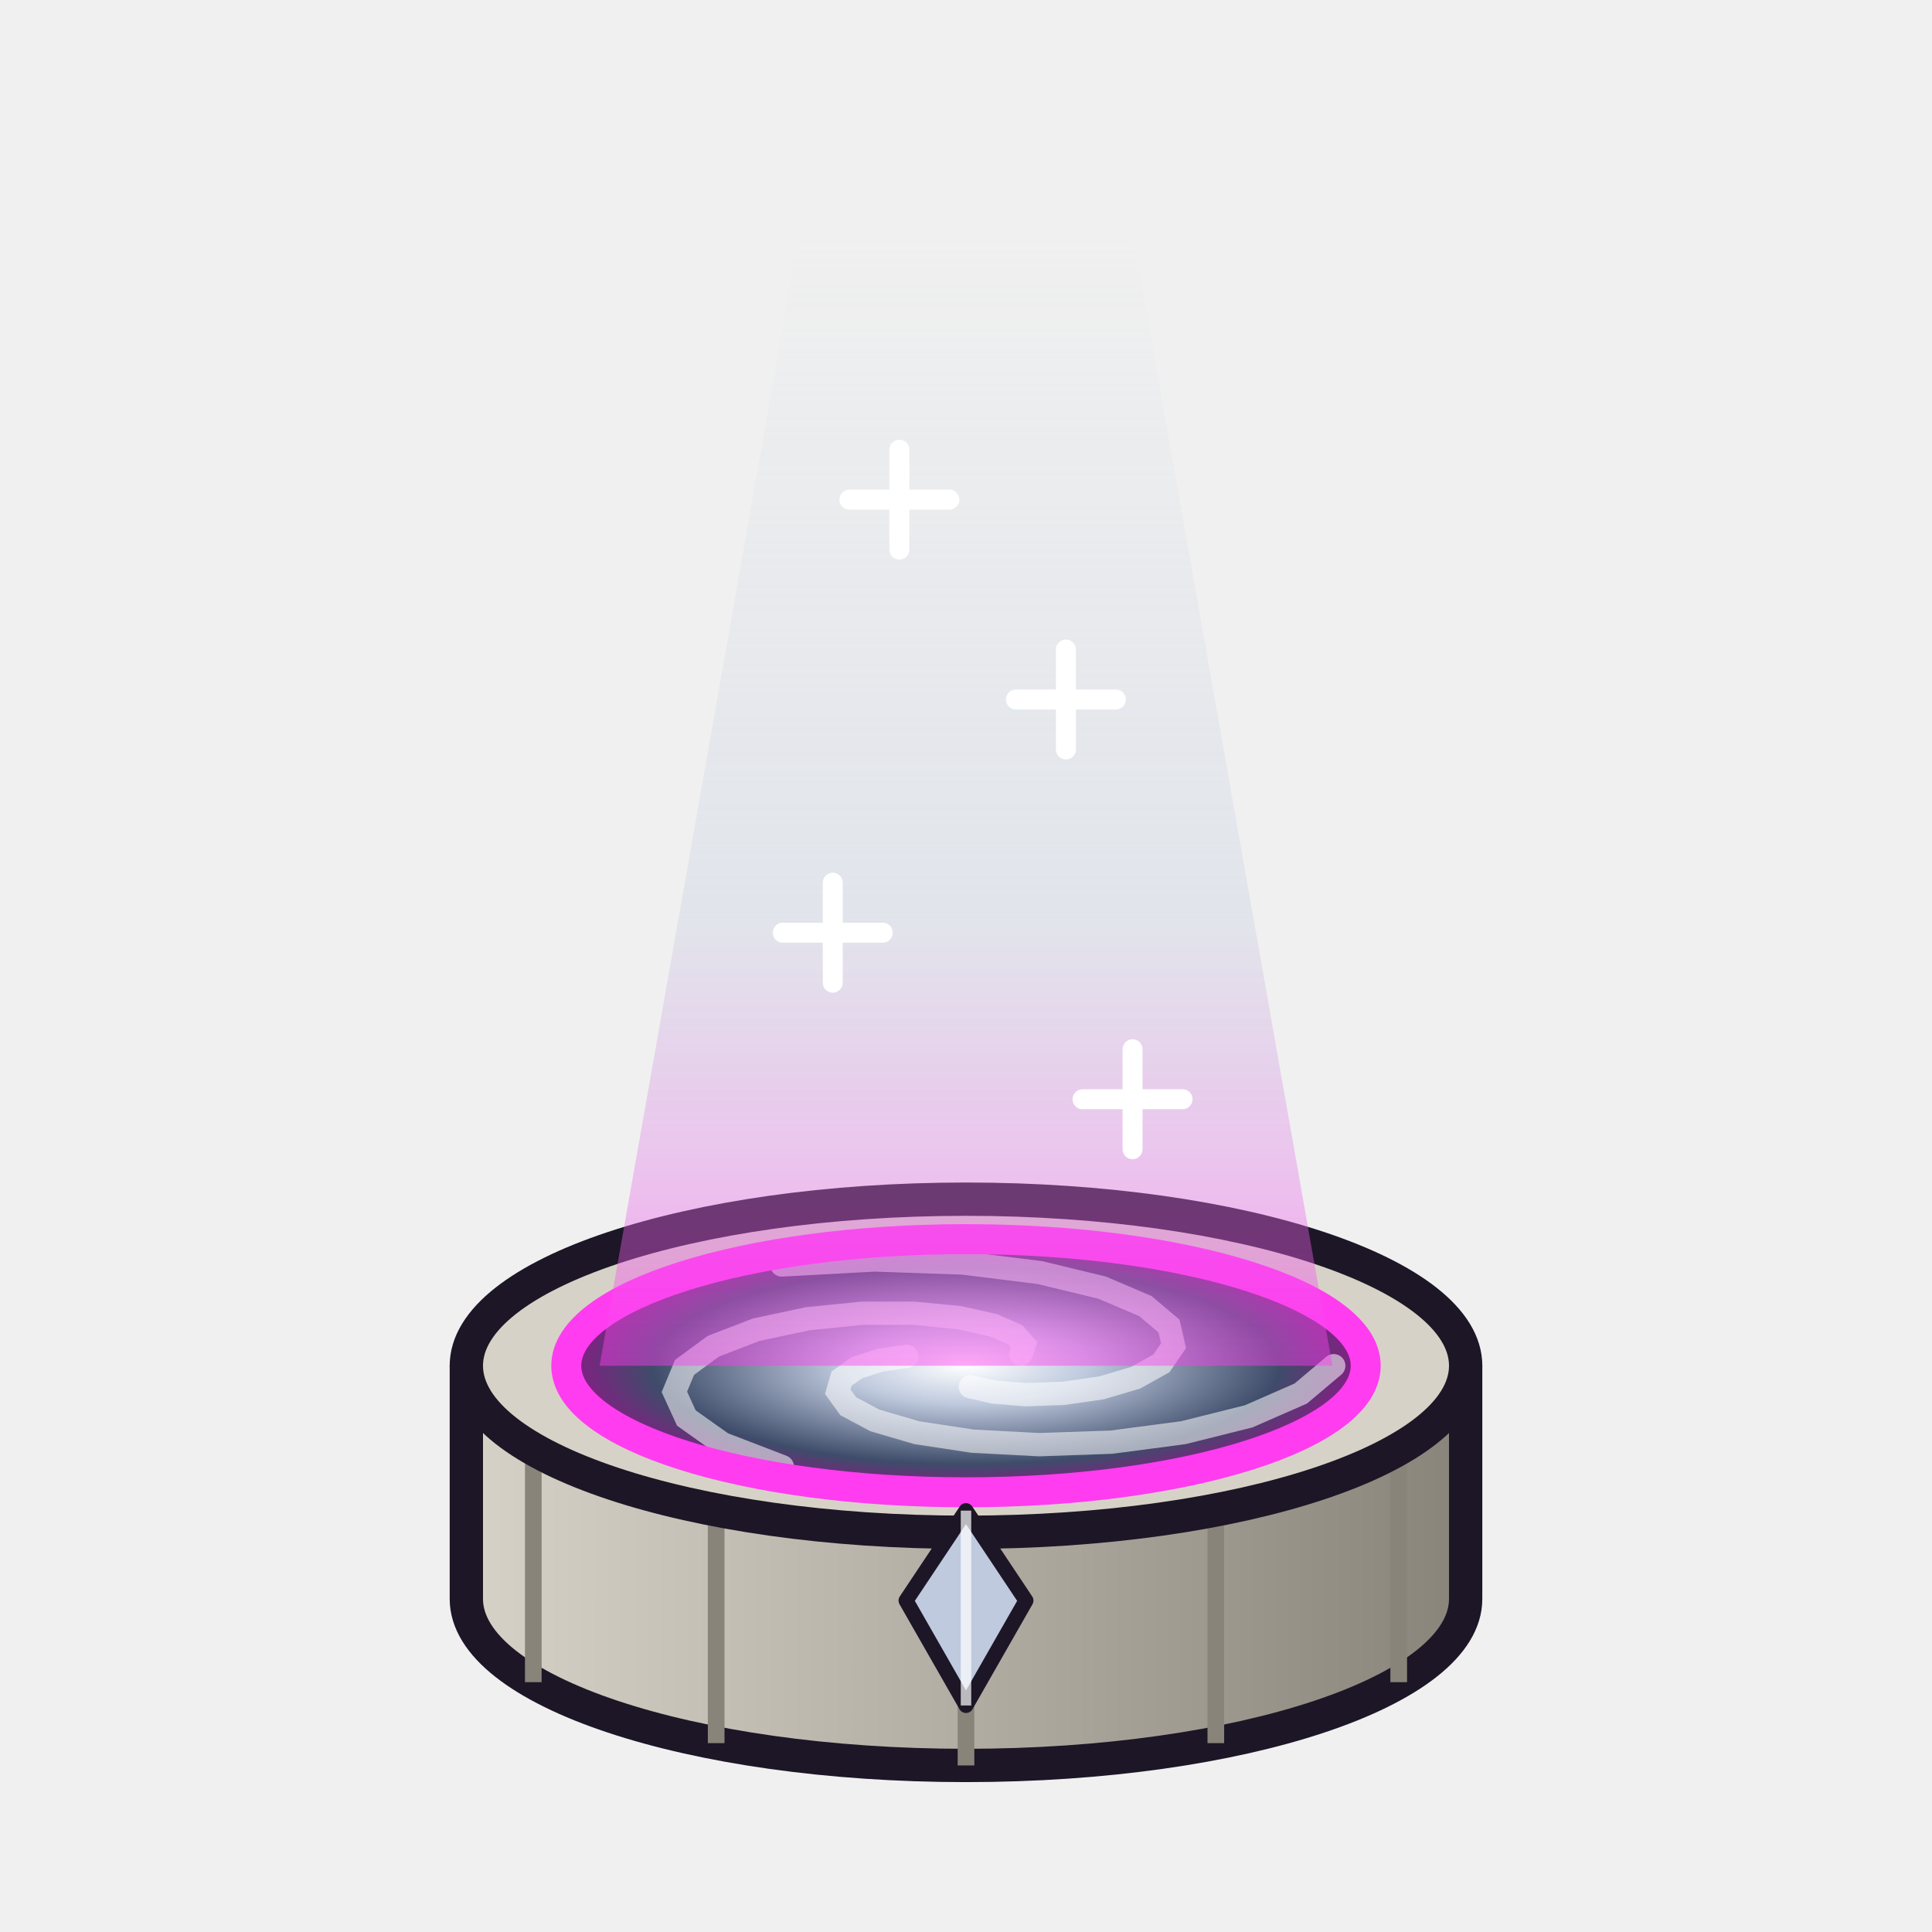
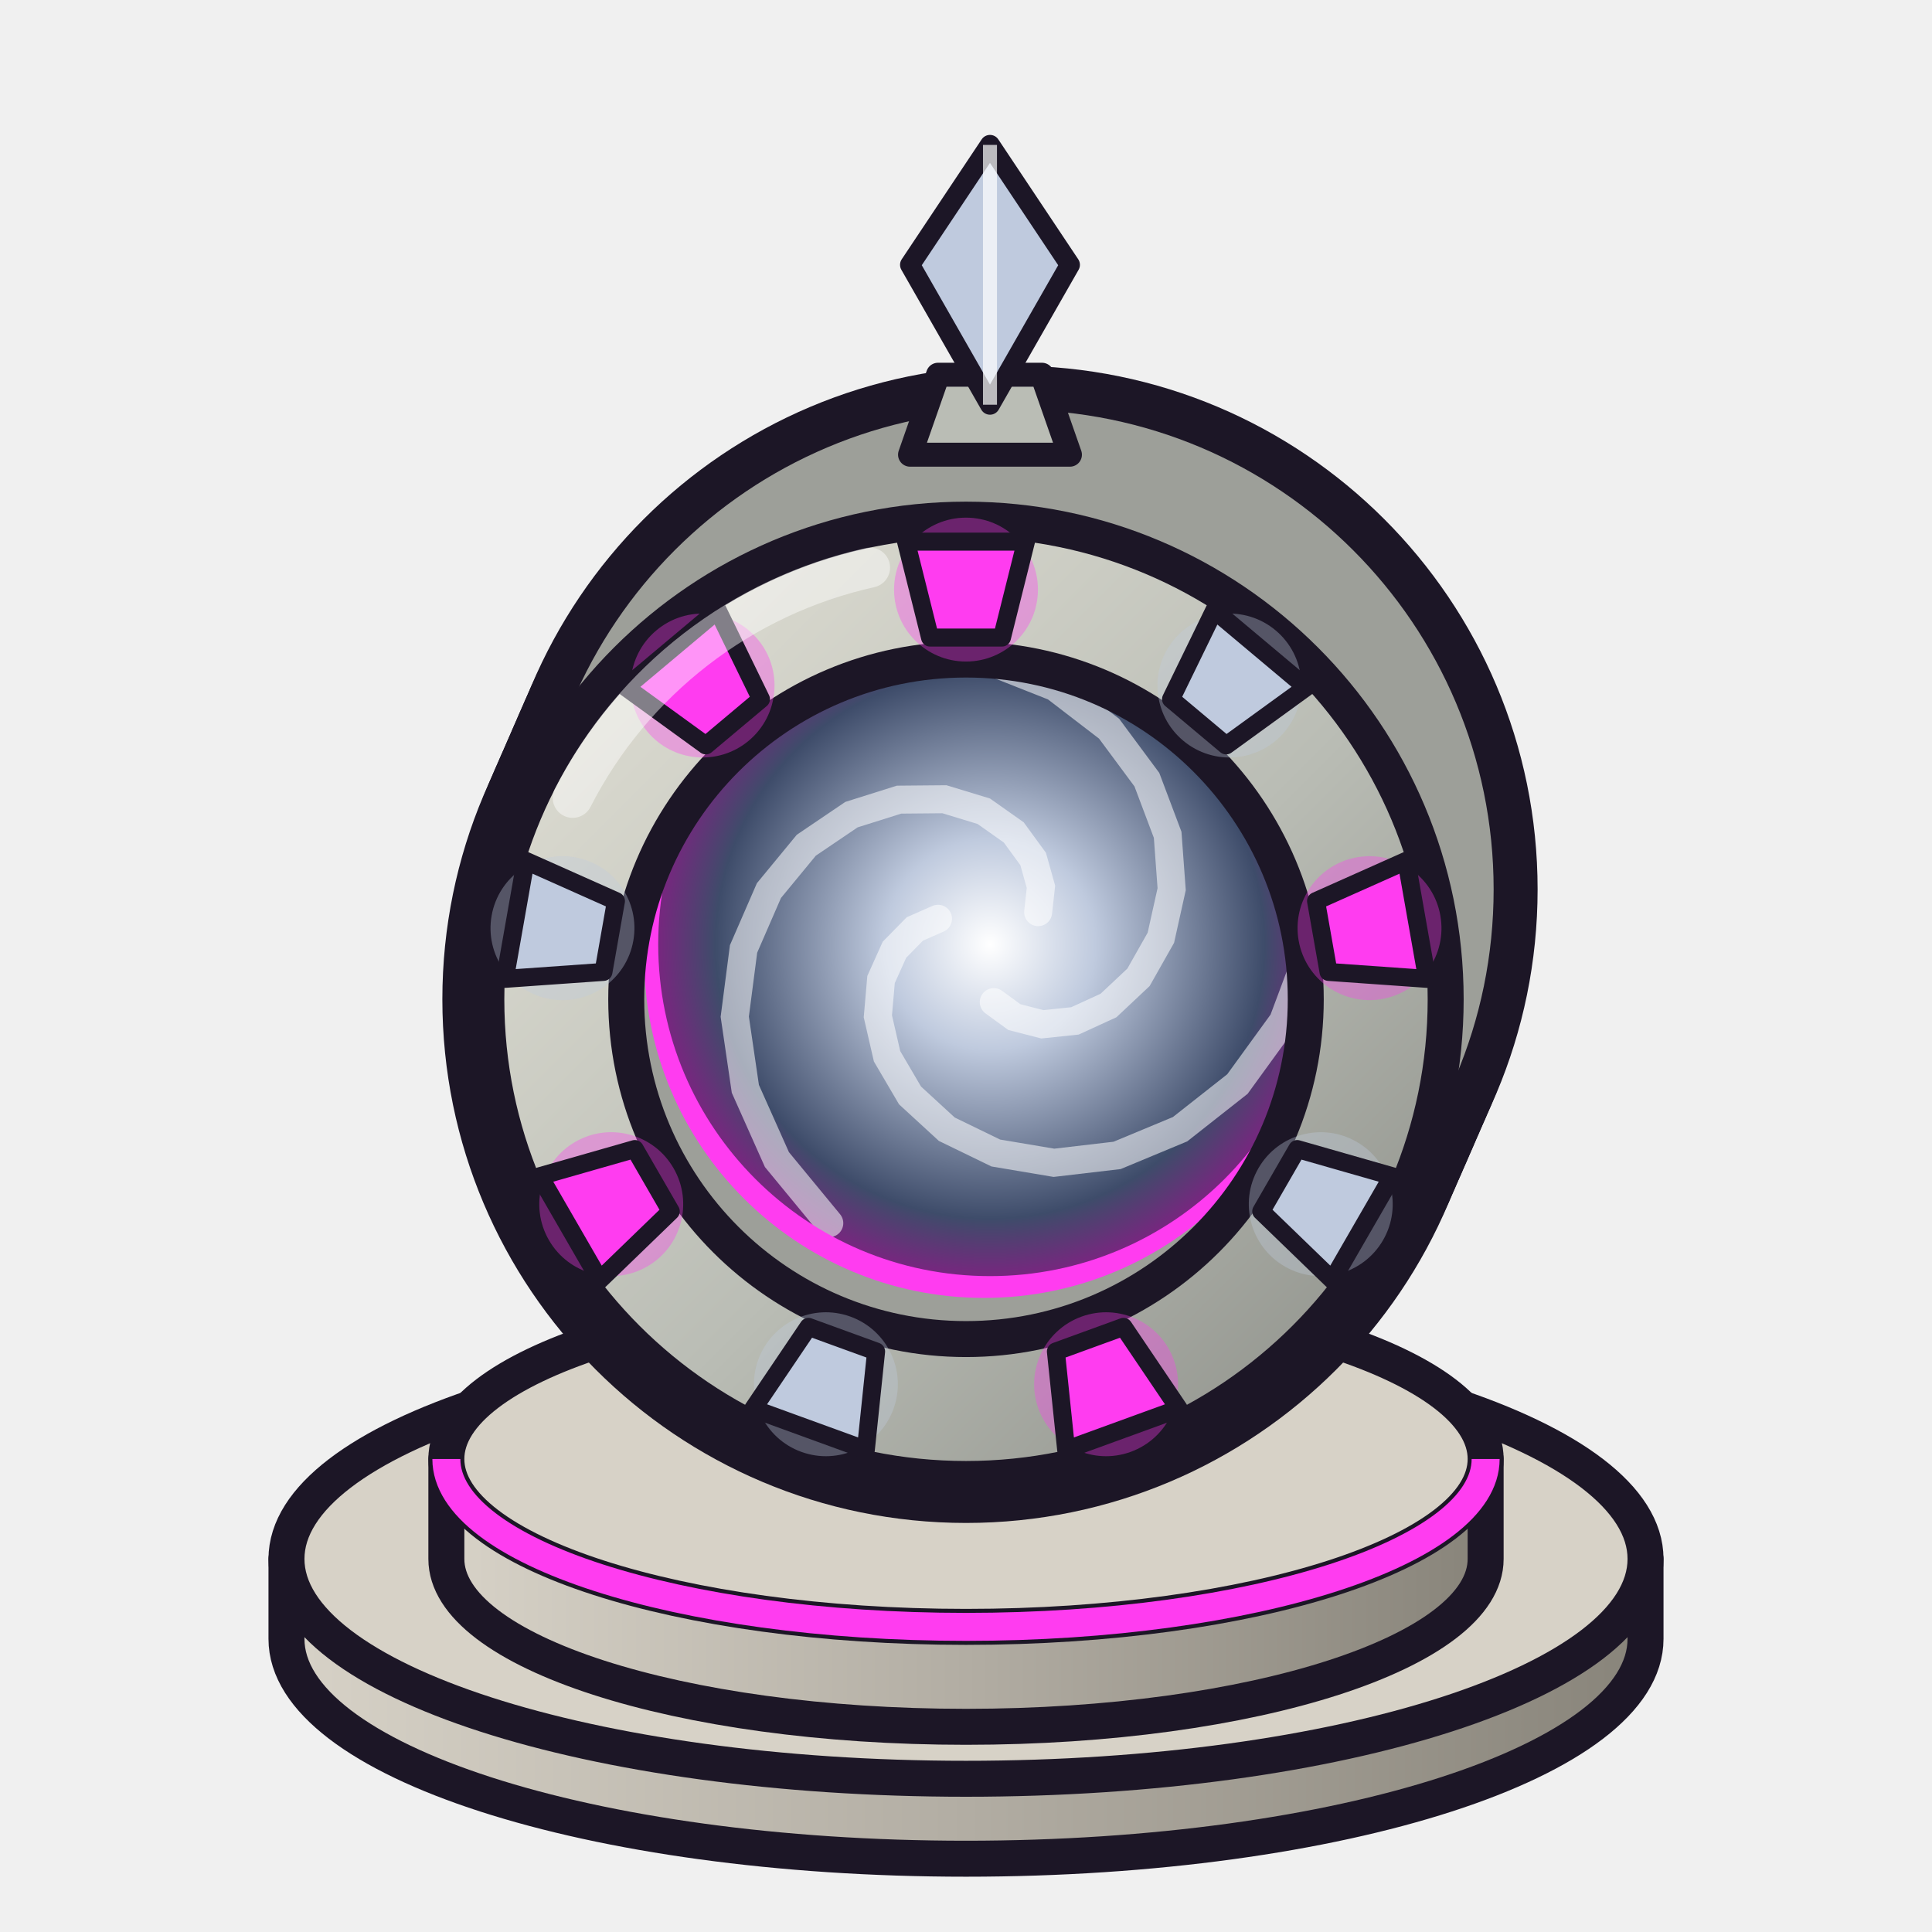
<svg xmlns="http://www.w3.org/2000/svg" viewBox="-58 -96 116 116" width="116" height="116">
-   <defs>
-     <linearGradient id="portal-kavian-beam" x1="0" y1="1" x2="0" y2="0">
-       <stop offset="0" stop-color="#ff3cf0" stop-opacity=".45" />
-       <stop offset=".4" stop-color="#bfcade" stop-opacity=".3" />
-       <stop offset="1" stop-color="#bfcade" stop-opacity="0" />
-     </linearGradient>
-     <linearGradient id="portal-kavian-w" gradientUnits="userSpaceOnUse" x1="-30" y1="0" x2="30" y2="0">
-       <stop offset="0" stop-color="#d7d2c7" />
-       <stop offset=".5" stop-color="#b2ada3" />
-       <stop offset="1" stop-color="#88847a" />
-     </linearGradient>
-   </defs>
-   <path d="M-30,-14 V0 A30,10 0 0 0 30,0 V-14 Z" fill="url(#portal-kavian-w)" stroke="#1c1626" stroke-width="2" stroke-linejoin="round" stroke-linecap="round" />
-   <line x1="-25.98" y1="-9" x2="-25.98" y2="5" stroke="#88847a" stroke-width="1" />
-   <line x1="-15" y1="-5.34" x2="-15" y2="8.66" stroke="#88847a" stroke-width="1" />
-   <line x1="0" y1="-4" x2="0" y2="10" stroke="#88847a" stroke-width="1" />
-   <line x1="15" y1="-5.34" x2="15" y2="8.66" stroke="#88847a" stroke-width="1" />
-   <line x1="25.98" y1="-9" x2="25.98" y2="5" stroke="#88847a" stroke-width="1" />
-   <ellipse cx="0" cy="-14" rx="30" ry="10" fill="#d7d2c7" stroke="#1c1626" stroke-width="2" stroke-linejoin="round" stroke-linecap="round" />
-   <defs>
-     <radialGradient id="portal-kavian-vx">
-       <stop offset="0" stop-color="#ffffff" />
-       <stop offset=".3" stop-color="#bfcade" />
-       <stop offset=".78" stop-color="#3e4c6a" />
-       <stop offset="1" stop-color="#8a1a86" />
-     </radialGradient>
-   </defs>
-   <ellipse cx="0" cy="-14" rx="24" ry="7.6" fill="url(#portal-kavian-vx)" />
-   <path d="M22.08,-14 L20.1,-12.33 L16.97,-10.96 L13.05,-9.98 L8.72,-9.41 L4.39,-9.26 L0.4,-9.47 L-2.96,-9.98 L-5.48,-10.72 L-7.07,-11.57 L-7.7,-12.44 L-7.47,-13.23 L-6.55,-13.88 L-5.16,-14.33 L-3.56,-14.56" fill="none" stroke="#fff" stroke-opacity=".55" stroke-width="1.4" stroke-linecap="round" />
-   <path d="M-11.03,-7.94 L-14.62,-9.32 L-16.79,-10.86 L-17.51,-12.43 L-16.9,-13.9 L-15.17,-15.17 L-12.6,-16.16 L-9.51,-16.82 L-6.25,-17.15 L-3.13,-17.15 L-0.43,-16.89 L1.64,-16.43 L2.96,-15.85 L3.49,-15.25 L3.3,-14.7" fill="none" stroke="#fff" stroke-opacity=".55" stroke-width="1.4" stroke-linecap="round" />
-   <path d="M-11.06,-20.05 L-5.49,-20.35 L-0.2,-20.17 L4.45,-19.59 L8.17,-18.69 L10.77,-17.58 L12.19,-16.38 L12.46,-15.2 L11.73,-14.14 L10.19,-13.28 L8.13,-12.67 L5.83,-12.34 L3.6,-12.26 L1.67,-12.42 L0.26,-12.74" fill="none" stroke="#fff" stroke-opacity=".55" stroke-width="1.4" stroke-linecap="round" />
-   <ellipse cx="0" cy="-14" rx="24" ry="7.6" fill="none" stroke="#ff3cf0" stroke-width="1.8" />
-   <path d="M-22,-14 L-10,-82 H10 L22,-14 Z" fill="url(#portal-kavian-beam)" />
-   <path d="M-8,-43 V-37 M-11,-40 H-5" stroke="#fff" stroke-width="1.2" stroke-linecap="round" />
-   <path d="M6,-57 V-51 M3,-54 H9" stroke="#fff" stroke-width="1.2" stroke-linecap="round" />
-   <path d="M-4,-69 V-63 M-7,-66 H-1" stroke="#fff" stroke-width="1.2" stroke-linecap="round" />
-   <path d="M10,-33 V-27 M7,-30 H13" stroke="#fff" stroke-width="1.2" stroke-linecap="round" />
-   <g transform="translate(0 1) scale(0.9)">
-     <polygon points="0,-7 4,-1 0,6 -4,-1" fill="#bfcade" stroke="#1c1626" stroke-width="1" stroke-linejoin="round" stroke-linecap="round" />
-     <path d="M0,-7 V6" stroke="#fff" stroke-width=".7" opacity=".7" />
+   <g transform="scale(1.2)">
+     <defs>
+       <linearGradient id="portal-kaviana" gradientUnits="userSpaceOnUse" x1="-34" y1="0" x2="34" y2="0">
+         <stop offset="0" stop-color="#d7d2c7" />
+         <stop offset=".5" stop-color="#b2ada3" />
+         <stop offset="1" stop-color="#88847a" />
+       </linearGradient>
+     </defs>
+     <path d="M-34,-2 V2 A34,11 0 0 0 34,2 V-2 Z" fill="url(#portal-kaviana)" stroke="#1c1626" stroke-width="1.8" stroke-linejoin="round" stroke-linecap="round" />
+     <ellipse cx="0" cy="-2" rx="34" ry="11" fill="#d7d2c7" stroke="#1c1626" stroke-width="1.8" stroke-linejoin="round" stroke-linecap="round" />
+     <defs>
+       <linearGradient id="portal-kavianb" gradientUnits="userSpaceOnUse" x1="-26" y1="0" x2="26" y2="0">
+         <stop offset="0" stop-color="#d7d2c7" />
+         <stop offset=".5" stop-color="#b2ada3" />
+         <stop offset="1" stop-color="#88847a" />
+       </linearGradient>
+     </defs>
+     <path d="M-26,-7 V-2 A26,8.4 0 0 0 26,-2 V-7 Z" fill="url(#portal-kavianb)" stroke="#1c1626" stroke-width="1.8" stroke-linejoin="round" stroke-linecap="round" />
+     <ellipse cx="0" cy="-7" rx="26" ry="8.4" fill="#d7d2c7" stroke="#1c1626" stroke-width="1.8" stroke-linejoin="round" stroke-linecap="round" />
+     <path d="M-26,-7 A26,8.4 0 0 0 26,-7" fill="none" stroke="#ff3cf0" stroke-width="1.4" />
+     <circle cx="2.4" cy="-35.5" r="24" fill="none" stroke="#1c1626" stroke-width="4.4" />
+     <circle cx="2.1" cy="-34.81" r="24" fill="none" stroke="#1c1626" stroke-width="4.4" />
+     <circle cx="1.8" cy="-34.13" r="24" fill="none" stroke="#1c1626" stroke-width="4.4" />
+     <circle cx="1.5" cy="-33.44" r="24" fill="none" stroke="#1c1626" stroke-width="4.4" />
+     <circle cx="1.2" cy="-32.75" r="24" fill="none" stroke="#1c1626" stroke-width="4.4" />
+     <circle cx="0.9" cy="-32.06" r="24" fill="none" stroke="#1c1626" stroke-width="4.4" />
+     <circle cx="0.6" cy="-31.38" r="24" fill="none" stroke="#1c1626" stroke-width="4.4" />
+     <circle cx="0.3" cy="-30.69" r="24" fill="none" stroke="#1c1626" stroke-width="4.4" />
+     <circle cx="0" cy="-30" r="24" fill="none" stroke="#1c1626" stroke-width="4.4" />
+     <path d="M-21.6,-35.5 a24,24 0 1 0 48,0 a24,24 0 1 0 -48,0 Z M-14.6,-35.5 a17,17 0 1 1 34,0 a17,17 0 1 1 -34,0 Z" fill-rule="evenodd" fill="#9d9f99" />
+     <path d="M-21.9,-34.81 a24,24 0 1 0 48,0 a24,24 0 1 0 -48,0 Z M-14.9,-34.81 a17,17 0 1 1 34,0 a17,17 0 1 1 -34,0 Z" fill-rule="evenodd" fill="#9d9f99" />
+     <path d="M-22.2,-34.13 a24,24 0 1 0 48,0 a24,24 0 1 0 -48,0 Z M-15.2,-34.13 a17,17 0 1 1 34,0 a17,17 0 1 1 -34,0 Z" fill-rule="evenodd" fill="#9d9f99" />
+     <path d="M-22.5,-33.44 a24,24 0 1 0 48,0 a24,24 0 1 0 -48,0 Z M-15.5,-33.44 a17,17 0 1 1 34,0 a17,17 0 1 1 -34,0 Z" fill-rule="evenodd" fill="#9d9f99" />
+     <path d="M-22.8,-32.75 a24,24 0 1 0 48,0 a24,24 0 1 0 -48,0 Z M-15.8,-32.75 a17,17 0 1 1 34,0 a17,17 0 1 1 -34,0 Z" fill-rule="evenodd" fill="#9d9f99" />
+     <circle cx="2.4" cy="-35.5" r="17" fill="none" stroke="#1c1626" stroke-width="1.4" />
+     <defs>
+       <radialGradient id="portal-kavian-vx">
+         <stop offset="0" stop-color="#ffffff" />
+         <stop offset=".3" stop-color="#bfcade" />
+         <stop offset=".78" stop-color="#3e4c6a" />
+         <stop offset="1" stop-color="#8a1a86" />
+       </radialGradient>
+     </defs>
+     <ellipse cx="1.2" cy="-32.75" rx="17.5" ry="17.5" fill="url(#portal-kavian-vx)" />
+     <path d="M17.3,-32.75 L15.86,-28.9 L13.58,-25.76 L10.71,-23.5 L7.56,-22.19 L4.4,-21.82 L1.49,-22.31 L-0.96,-23.5 L-2.8,-25.19 L-3.95,-27.15 L-4.41,-29.15 L-4.25,-30.99 L-3.58,-32.48 L-2.56,-33.52 L-1.4,-34.03" fill="none" stroke="#fff" stroke-opacity=".55" stroke-width="1.4" stroke-linecap="round" />
+     <path d="M-6.84,-18.8 L-9.46,-21.98 L-11.04,-25.52 L-11.57,-29.13 L-11.13,-32.52 L-9.86,-35.44 L-7.99,-37.71 L-5.73,-39.24 L-3.35,-39.99 L-1.08,-40.01 L0.89,-39.41 L2.39,-38.35 L3.36,-37.02 L3.75,-35.63 L3.61,-34.36" fill="none" stroke="#fff" stroke-opacity=".55" stroke-width="1.4" stroke-linecap="round" />
+     <path d="M-6.86,-46.69 L-2.8,-47.37 L1.06,-46.96 L4.45,-45.62 L7.16,-43.54 L9.05,-40.99 L10.09,-38.23 L10.29,-35.51 L9.75,-33.08 L8.63,-31.1 L7.13,-29.69 L5.45,-28.92 L3.82,-28.75 L2.42,-29.11 L1.39,-29.86" fill="none" stroke="#fff" stroke-opacity=".55" stroke-width="1.4" stroke-linecap="round" />
+     <ellipse cx="1.2" cy="-32.75" rx="17.5" ry="17.5" fill="none" stroke="#ff3cf0" stroke-width="1.8" />
+     <path d="M-23.1,-32.06 a24,24 0 1 0 48,0 a24,24 0 1 0 -48,0 Z M-16.1,-32.06 a17,17 0 1 1 34,0 a17,17 0 1 1 -34,0 Z" fill-rule="evenodd" fill="#9d9f99" />
+     <path d="M-23.4,-31.38 a24,24 0 1 0 48,0 a24,24 0 1 0 -48,0 Z M-16.4,-31.38 a17,17 0 1 1 34,0 a17,17 0 1 1 -34,0 Z" fill-rule="evenodd" fill="#9d9f99" />
+     <path d="M-23.7,-30.69 a24,24 0 1 0 48,0 a24,24 0 1 0 -48,0 Z M-16.7,-30.69 a17,17 0 1 1 34,0 a17,17 0 1 1 -34,0 Z" fill-rule="evenodd" fill="#9d9f99" />
+     <defs>
+       <linearGradient id="portal-kavian-ff" x1="0" y1="0" x2="1" y2="1">
+         <stop offset="0" stop-color="#e6e4d9" />
+         <stop offset=".55" stop-color="#babdb5" />
+         <stop offset="1" stop-color="#888a84" />
+       </linearGradient>
+     </defs>
+     <path d="M-24,-30 a24,24 0 1 0 48,0 a24,24 0 1 0 -48,0 Z M-17,-30 a17,17 0 1 1 34,0 a17,17 0 1 1 -34,0 Z" fill-rule="evenodd" fill="url(#portal-kavian-ff)" stroke="#1c1626" stroke-width="1.8" stroke-linejoin="round" stroke-linecap="round" />
+     <g transform="translate(0 -50.5) rotate(0)">
+       <circle r="3.6" fill="#ff3cf0" opacity=".35" />
+       <path d="M-3,-2.4 L3,-2.4 L1.8,2.4 L-1.8,2.4 Z" fill="#ff3cf0" stroke="#1c1626" stroke-width="0.9" stroke-linejoin="round" stroke-linecap="round" />
+     </g>
+     <g transform="translate(13.18 -45.7) rotate(40)">
+       <circle r="3.6" fill="#bfcade" opacity=".35" />
+       <path d="M-3,-2.4 L3,-2.4 L1.8,2.4 L-1.8,2.4 Z" fill="#bfcade" stroke="#1c1626" stroke-width="0.9" stroke-linejoin="round" stroke-linecap="round" />
+     </g>
+     <g transform="translate(20.19 -33.56) rotate(80)">
+       <circle r="3.6" fill="#ff3cf0" opacity=".35" />
+       <path d="M-3,-2.4 L3,-2.4 L1.8,2.4 L-1.8,2.4 Z" fill="#ff3cf0" stroke="#1c1626" stroke-width="0.9" stroke-linejoin="round" stroke-linecap="round" />
+     </g>
+     <g transform="translate(17.75 -19.75) rotate(120)">
+       <circle r="3.6" fill="#bfcade" opacity=".35" />
+       <path d="M-3,-2.4 L3,-2.4 L1.8,2.4 L-1.8,2.4 Z" fill="#bfcade" stroke="#1c1626" stroke-width="0.9" stroke-linejoin="round" stroke-linecap="round" />
+     </g>
+     <g transform="translate(7.01 -10.74) rotate(160)">
+       <circle r="3.6" fill="#ff3cf0" opacity=".35" />
+       <path d="M-3,-2.4 L3,-2.4 L1.8,2.4 L-1.8,2.4 Z" fill="#ff3cf0" stroke="#1c1626" stroke-width="0.9" stroke-linejoin="round" stroke-linecap="round" />
+     </g>
+     <g transform="translate(-7.01 -10.74) rotate(200)">
+       <circle r="3.6" fill="#bfcade" opacity=".35" />
+       <path d="M-3,-2.4 L3,-2.4 L1.8,2.4 L-1.8,2.4 Z" fill="#bfcade" stroke="#1c1626" stroke-width="0.9" stroke-linejoin="round" stroke-linecap="round" />
+     </g>
+     <g transform="translate(-17.75 -19.75) rotate(240)">
+       <circle r="3.6" fill="#ff3cf0" opacity=".35" />
+       <path d="M-3,-2.4 L3,-2.4 L1.8,2.4 L-1.8,2.4 Z" fill="#ff3cf0" stroke="#1c1626" stroke-width="0.9" stroke-linejoin="round" stroke-linecap="round" />
+     </g>
+     <g transform="translate(-20.19 -33.56) rotate(280)">
+       <circle r="3.6" fill="#bfcade" opacity=".35" />
+       <path d="M-3,-2.4 L3,-2.4 L1.8,2.4 L-1.8,2.4 Z" fill="#bfcade" stroke="#1c1626" stroke-width="0.9" stroke-linejoin="round" stroke-linecap="round" />
+     </g>
+     <g transform="translate(-13.18 -45.7) rotate(320)">
+       <circle r="3.6" fill="#ff3cf0" opacity=".35" />
+       <path d="M-3,-2.4 L3,-2.4 L1.8,2.4 L-1.8,2.4 Z" fill="#ff3cf0" stroke="#1c1626" stroke-width="0.9" stroke-linejoin="round" stroke-linecap="round" />
+     </g>
+     <path d="M-19.68,-40.08 A22.08,22.08 0 0 1 -4.8,-51.6" fill="none" stroke="#fff" stroke-opacity=".45" stroke-width="2" stroke-linecap="round" />
+     <path d="M-2.8,-57.25 h8 l-1.4,-4 h-5.2 Z" fill="#babdb5" stroke="#1c1626" stroke-width="1.2" stroke-linejoin="round" stroke-linecap="round" />
+     <g transform="translate(1.2 -65.75) scale(1)">
+       <polygon points="0,-7 4,-1 0,6 -4,-1" fill="#bfcade" stroke="#1c1626" stroke-width="1" stroke-linejoin="round" stroke-linecap="round" />
+       <path d="M0,-7 V6" stroke="#fff" stroke-width=".7" opacity=".7" />
+     </g>
  </g>
</svg>
